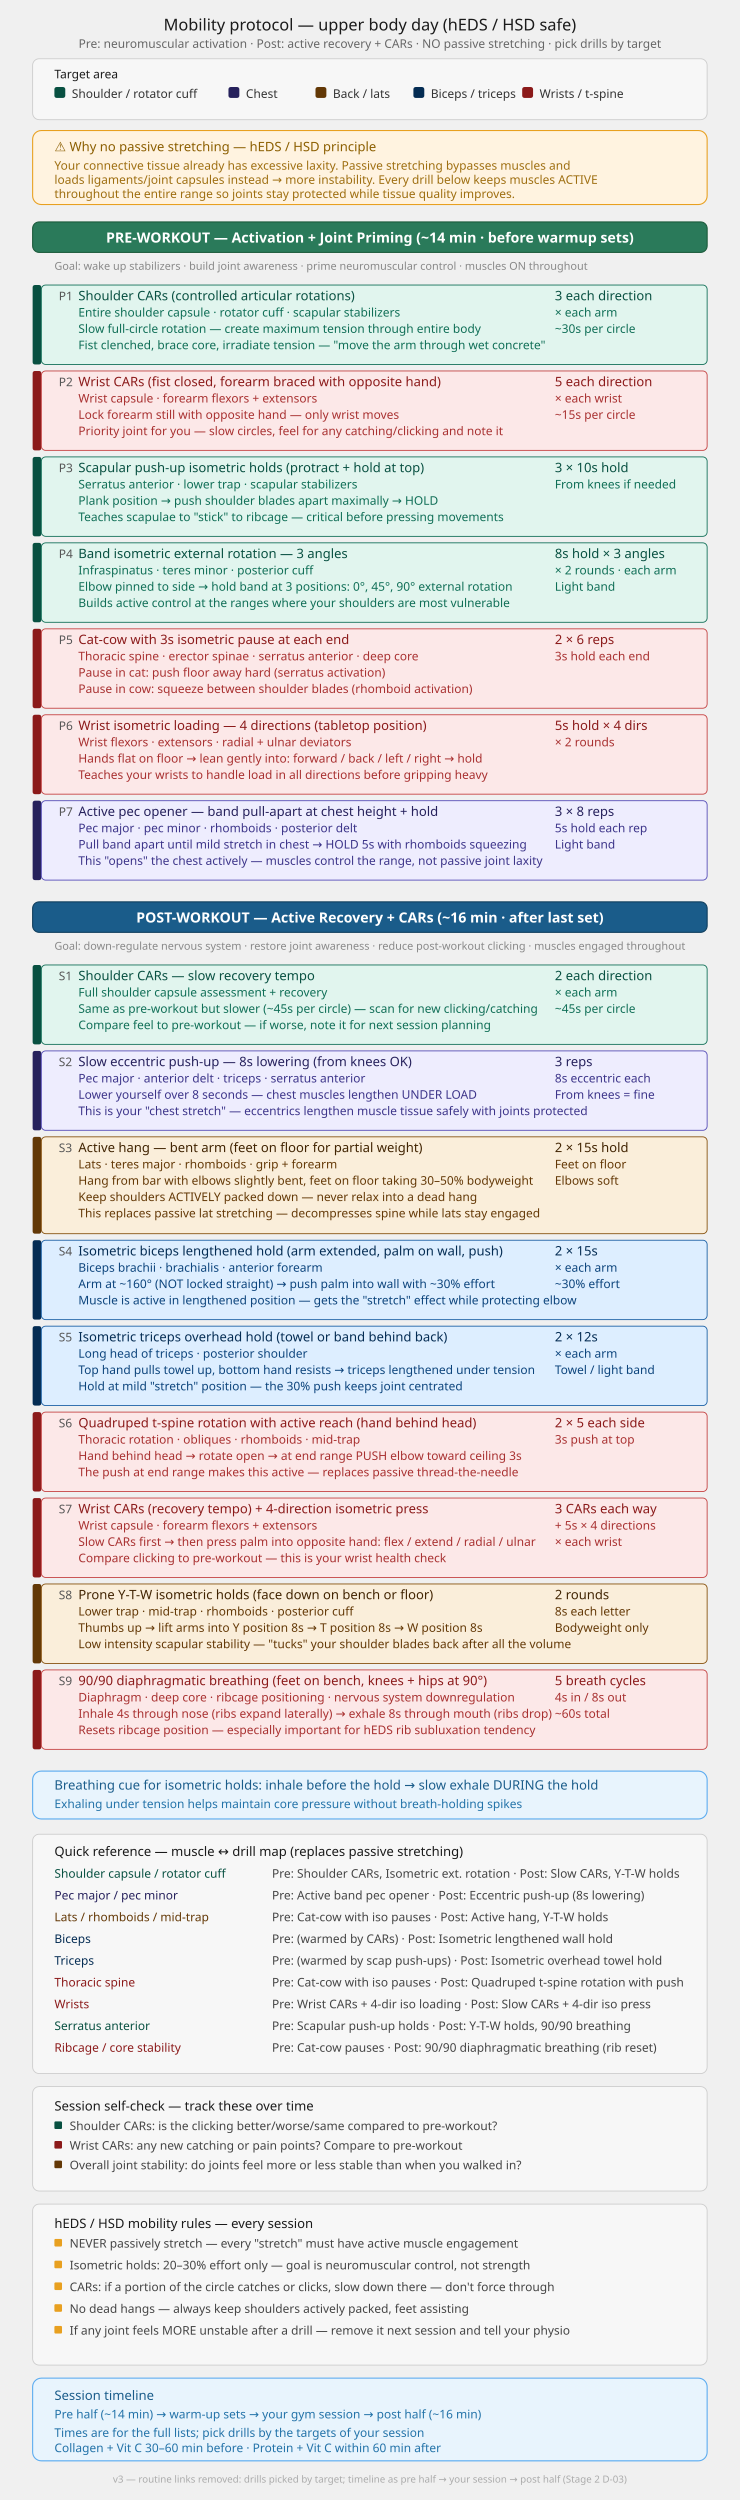
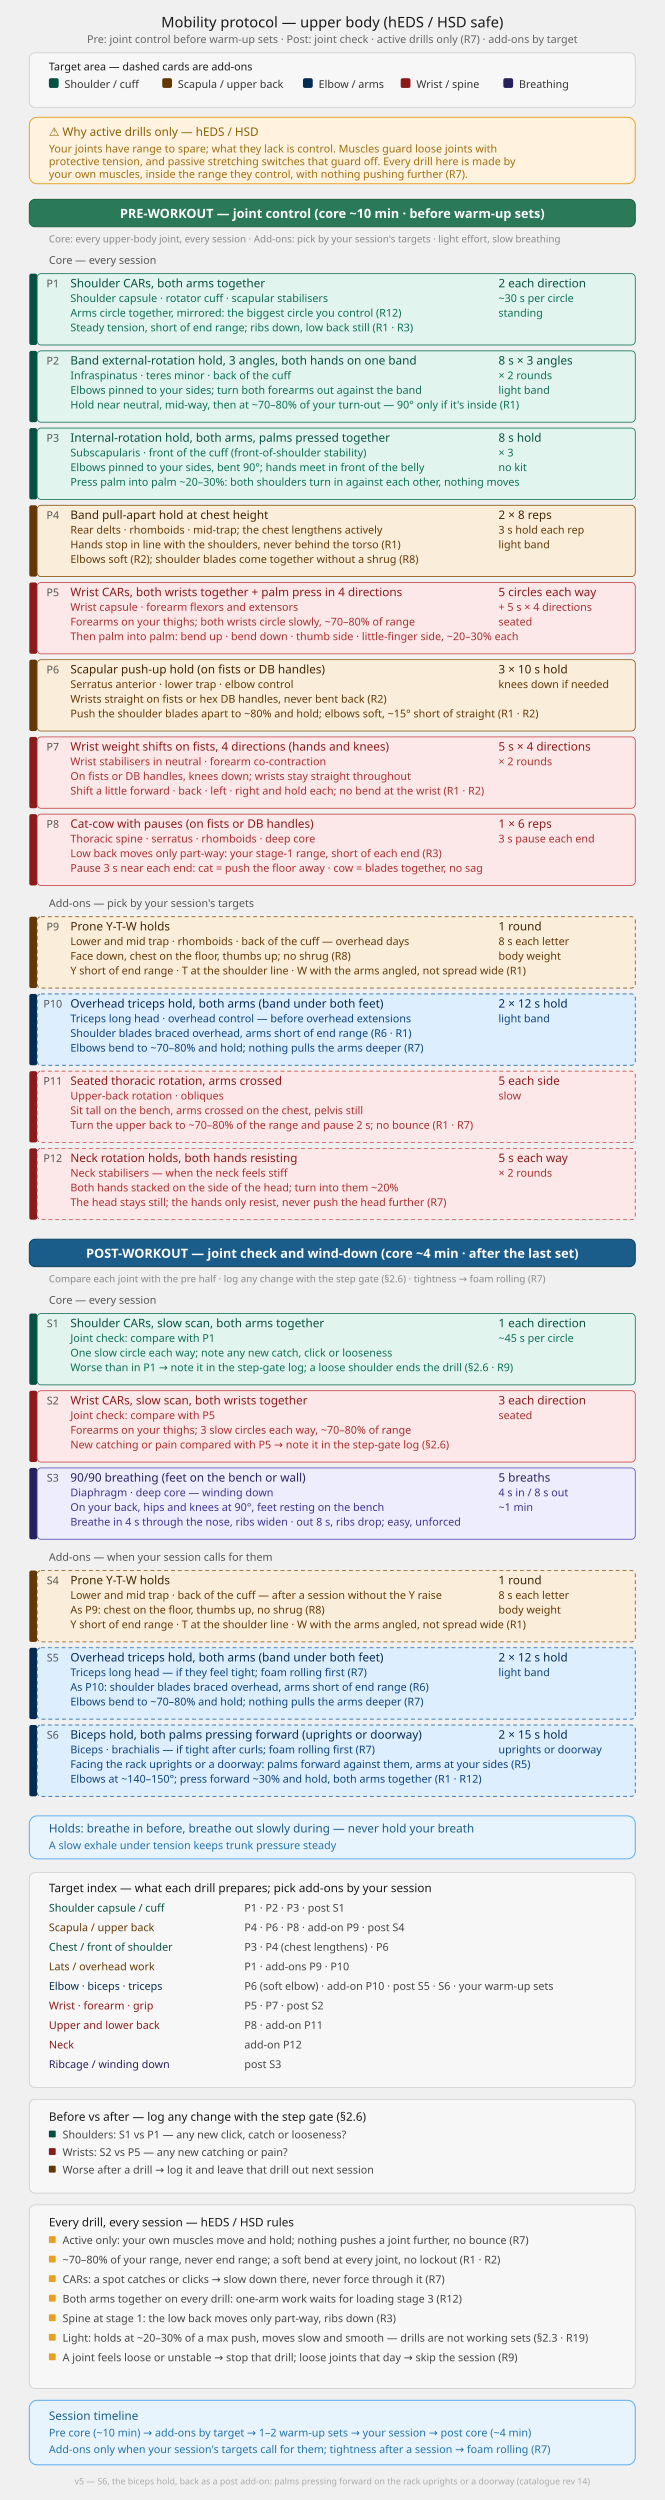
- <svg xmlns="http://www.w3.org/2000/svg" width="100%" viewBox="0 0 680 2298" style="font-family: sans-serif;">
-   <text font-size="15" font-weight="500" fill="#1a1a1a" x="340" y="28" text-anchor="middle">Mobility protocol — upper body day (hEDS / HSD safe)</text>
-   <text font-size="11" fill="#666" x="340" y="44" text-anchor="middle">Pre: neuromuscular activation · Post: active recovery + CARs · NO passive stretching · pick drills by target</text>
+ <svg xmlns="http://www.w3.org/2000/svg" width="100%" viewBox="0 0 680 2558" style="font-family: sans-serif;">
+   <text font-size="15" font-weight="500" fill="#1a1a1a" x="340" y="28" text-anchor="middle">Mobility protocol — upper body (hEDS / HSD safe)</text>
+   <text font-size="11" fill="#666" x="340" y="44" text-anchor="middle">Pre: joint control before warm-up sets · Post: joint check · active drills only (R7) · add-ons by target</text>
  <rect x="30" y="54" width="620" height="56" rx="6" fill="#f7f7f7" stroke="#ccc" stroke-width="0.8" />
-   <text font-size="11" font-weight="500" fill="#1a1a1a" x="50" y="72">Target area</text>
+   <text font-size="11" font-weight="500" fill="#1a1a1a" x="50" y="72">Target area — dashed cards are add-ons</text>
  <rect x="50" y="80" width="10" height="10" rx="2" fill="#085041" />
-   <text font-size="11" fill="#333" x="66" y="90">Shoulder / rotator cuff</text>
-   <rect x="210" y="80" width="10" height="10" rx="2" fill="#26215c" />
-   <text font-size="11" fill="#333" x="226" y="90">Chest</text>
-   <rect x="290" y="80" width="10" height="10" rx="2" fill="#633806" />
-   <text font-size="11" fill="#333" x="306" y="90">Back / lats</text>
-   <rect x="380" y="80" width="10" height="10" rx="2" fill="#042c53" />
-   <text font-size="11" fill="#333" x="396" y="90">Biceps / triceps</text>
-   <rect x="480" y="80" width="10" height="10" rx="2" fill="#8b1a1a" />
-   <text font-size="11" fill="#333" x="496" y="90">Wrists / t-spine</text>
+   <text font-size="11" fill="#333" x="66" y="90">Shoulder / cuff</text>
+   <rect x="166" y="80" width="10" height="10" rx="2" fill="#633806" />
+   <text font-size="11" fill="#333" x="182" y="90">Scapula / upper back</text>
+   <rect x="310" y="80" width="10" height="10" rx="2" fill="#042c53" />
+   <text font-size="11" fill="#333" x="326" y="90">Elbow / arms</text>
+   <rect x="410" y="80" width="10" height="10" rx="2" fill="#8b1a1a" />
+   <text font-size="11" fill="#333" x="426" y="90">Wrist / spine</text>
+   <rect x="515" y="80" width="10" height="10" rx="2" fill="#26215c" />
+   <text font-size="11" fill="#333" x="531" y="90">Breathing</text>
  <rect x="30" y="120" width="620" height="68" rx="8" fill="#fff3e0" stroke="#e8a020" stroke-width="1" />
-   <text font-size="12" font-weight="500" fill="#8b5e00" x="50" y="139">⚠ Why no passive stretching — hEDS / HSD principle</text>
-   <text font-size="11" fill="#9e6e10" x="50" y="156">Your connective tissue already has excessive laxity. Passive stretching bypasses muscles and</text>
-   <text font-size="11" fill="#9e6e10" x="50" y="169">loads ligaments/joint capsules instead → more instability. Every drill below keeps muscles ACTIVE</text>
-   <text font-size="11" fill="#9e6e10" x="50" y="182">throughout the entire range so joints stay protected while tissue quality improves.</text>
+   <text font-size="12" font-weight="500" fill="#8b5e00" x="50" y="139">⚠ Why active drills only — hEDS / HSD</text>
+   <text font-size="11" fill="#9e6e10" x="50" y="156">Your joints have range to spare; what they lack is control. Muscles guard loose joints with</text>
+   <text font-size="11" fill="#9e6e10" x="50" y="169">protective tension, and passive stretching switches that guard off. Every drill here is made by</text>
+   <text font-size="11" fill="#9e6e10" x="50" y="182">your own muscles, inside the range they control, with nothing pushing further (R7).</text>
  <rect x="30" y="204" width="620" height="28" rx="6" fill="#2a7a5a" stroke="#1a5a3a" stroke-width="1" />
-   <text font-size="13" font-weight="600" fill="#ffffff" x="340" y="223" text-anchor="middle">PRE-WORKOUT — Activation + Joint Priming  (~14 min · before warmup sets)</text>
-   <text font-size="10" fill="#888" x="50" y="248">Goal: wake up stabilizers · build joint awareness · prime neuromuscular control · muscles ON throughout</text>
-   <rect x="30" y="262" width="8" height="73" rx="2" fill="#085041" />
-   <rect x="38" y="262" width="612" height="73" rx="4" fill="#e1f5ee" stroke="#0f6e56" stroke-width="0.8" />
-   <text font-size="11" font-weight="500" fill="#555" x="54" y="276">P1</text>
-   <text font-size="12" font-weight="500" fill="#085041" x="72" y="276">Shoulder CARs (controlled articular rotations)</text>
-   <text font-size="11" fill="#0f6e56" x="72" y="291">Entire shoulder capsule · rotator cuff · scapular stabilizers</text>
-   <text font-size="11" fill="#0f6e56" x="72" y="306">Slow full-circle rotation — create maximum tension through entire body</text>
-   <text font-size="11" fill="#0f6e56" x="72" y="321">Fist clenched, brace core, irradiate tension — "move the arm through wet concrete"</text>
-   <text font-size="12" font-weight="500" fill="#085041" x="510" y="276">3 each direction</text>
-   <text font-size="11" fill="#0f6e56" x="510" y="291">× each arm</text>
-   <text font-size="11" fill="#0f6e56" x="510" y="306">~30s per circle</text>
-   <rect x="30" y="341" width="8" height="73" rx="2" fill="#8b1a1a" />
-   <rect x="38" y="341" width="612" height="73" rx="4" fill="#fce8e8" stroke="#c44040" stroke-width="0.8" />
-   <text font-size="11" font-weight="500" fill="#555" x="54" y="355">P2</text>
-   <text font-size="12" font-weight="500" fill="#8b1a1a" x="72" y="355">Wrist CARs (fist closed, forearm braced with opposite hand)</text>
-   <text font-size="11" fill="#a83030" x="72" y="370">Wrist capsule · forearm flexors + extensors</text>
-   <text font-size="11" fill="#a83030" x="72" y="385">Lock forearm still with opposite hand — only wrist moves</text>
-   <text font-size="11" fill="#a83030" x="72" y="400">Priority joint for you — slow circles, feel for any catching/clicking and note it</text>
-   <text font-size="12" font-weight="500" fill="#8b1a1a" x="510" y="355">5 each direction</text>
-   <text font-size="11" fill="#a83030" x="510" y="370">× each wrist</text>
-   <text font-size="11" fill="#a83030" x="510" y="385">~15s per circle</text>
-   <rect x="30" y="420" width="8" height="73" rx="2" fill="#085041" />
-   <rect x="38" y="420" width="612" height="73" rx="4" fill="#e1f5ee" stroke="#0f6e56" stroke-width="0.8" />
-   <text font-size="11" font-weight="500" fill="#555" x="54" y="434">P3</text>
-   <text font-size="12" font-weight="500" fill="#085041" x="72" y="434">Scapular push-up isometric holds (protract + hold at top)</text>
-   <text font-size="11" fill="#0f6e56" x="72" y="449">Serratus anterior · lower trap · scapular stabilizers</text>
-   <text font-size="11" fill="#0f6e56" x="72" y="464">Plank position → push shoulder blades apart maximally → HOLD</text>
-   <text font-size="11" fill="#0f6e56" x="72" y="479">Teaches scapulae to "stick" to ribcage — critical before pressing movements</text>
-   <text font-size="12" font-weight="500" fill="#085041" x="510" y="434">3 × 10s hold</text>
-   <text font-size="11" fill="#0f6e56" x="510" y="449">From knees if needed</text>
-   <rect x="30" y="499" width="8" height="73" rx="2" fill="#085041" />
-   <rect x="38" y="499" width="612" height="73" rx="4" fill="#e1f5ee" stroke="#0f6e56" stroke-width="0.8" />
-   <text font-size="11" font-weight="500" fill="#555" x="54" y="513">P4</text>
-   <text font-size="12" font-weight="500" fill="#085041" x="72" y="513">Band isometric external rotation — 3 angles</text>
-   <text font-size="11" fill="#0f6e56" x="72" y="528">Infraspinatus · teres minor · posterior cuff</text>
-   <text font-size="11" fill="#0f6e56" x="72" y="543">Elbow pinned to side → hold band at 3 positions: 0°, 45°, 90° external rotation</text>
-   <text font-size="11" fill="#0f6e56" x="72" y="558">Builds active control at the ranges where your shoulders are most vulnerable</text>
-   <text font-size="12" font-weight="500" fill="#085041" x="510" y="513">8s hold × 3 angles</text>
-   <text font-size="11" fill="#0f6e56" x="510" y="528">× 2 rounds · each arm</text>
-   <text font-size="11" fill="#0f6e56" x="510" y="543">Light band</text>
-   <rect x="30" y="578" width="8" height="73" rx="2" fill="#8b1a1a" />
-   <rect x="38" y="578" width="612" height="73" rx="4" fill="#fce8e8" stroke="#c44040" stroke-width="0.8" />
-   <text font-size="11" font-weight="500" fill="#555" x="54" y="592">P5</text>
-   <text font-size="12" font-weight="500" fill="#8b1a1a" x="72" y="592">Cat-cow with 3s isometric pause at each end</text>
-   <text font-size="11" fill="#a83030" x="72" y="607">Thoracic spine · erector spinae · serratus anterior · deep core</text>
-   <text font-size="11" fill="#a83030" x="72" y="622">Pause in cat: push floor away hard (serratus activation)</text>
-   <text font-size="11" fill="#a83030" x="72" y="637">Pause in cow: squeeze between shoulder blades (rhomboid activation)</text>
-   <text font-size="12" font-weight="500" fill="#8b1a1a" x="510" y="592">2 × 6 reps</text>
-   <text font-size="11" fill="#a83030" x="510" y="607">3s hold each end</text>
-   <rect x="30" y="657" width="8" height="73" rx="2" fill="#8b1a1a" />
-   <rect x="38" y="657" width="612" height="73" rx="4" fill="#fce8e8" stroke="#c44040" stroke-width="0.8" />
-   <text font-size="11" font-weight="500" fill="#555" x="54" y="671">P6</text>
-   <text font-size="12" font-weight="500" fill="#8b1a1a" x="72" y="671">Wrist isometric loading — 4 directions (tabletop position)</text>
-   <text font-size="11" fill="#a83030" x="72" y="686">Wrist flexors · extensors · radial + ulnar deviators</text>
-   <text font-size="11" fill="#a83030" x="72" y="701">Hands flat on floor → lean gently into: forward / back / left / right → hold</text>
-   <text font-size="11" fill="#a83030" x="72" y="716">Teaches your wrists to handle load in all directions before gripping heavy</text>
-   <text font-size="12" font-weight="500" fill="#8b1a1a" x="510" y="671">5s hold × 4 dirs</text>
-   <text font-size="11" fill="#a83030" x="510" y="686">× 2 rounds</text>
-   <rect x="30" y="736" width="8" height="73" rx="2" fill="#26215c" />
-   <rect x="38" y="736" width="612" height="73" rx="4" fill="#eeedfe" stroke="#534ab7" stroke-width="0.8" />
-   <text font-size="11" font-weight="500" fill="#555" x="54" y="750">P7</text>
-   <text font-size="12" font-weight="500" fill="#26215c" x="72" y="750">Active pec opener — band pull-apart at chest height + hold</text>
-   <text font-size="11" fill="#3c3489" x="72" y="765">Pec major · pec minor · rhomboids · posterior delt</text>
-   <text font-size="11" fill="#3c3489" x="72" y="780">Pull band apart until mild stretch in chest → HOLD 5s with rhomboids squeezing</text>
-   <text font-size="11" fill="#3c3489" x="72" y="795">This "opens" the chest actively — muscles control the range, not passive joint laxity</text>
-   <text font-size="12" font-weight="500" fill="#26215c" x="510" y="750">3 × 8 reps</text>
-   <text font-size="11" fill="#3c3489" x="510" y="765">5s hold each rep</text>
-   <text font-size="11" fill="#3c3489" x="510" y="780">Light band</text>
-   <rect x="30" y="829" width="620" height="28" rx="6" fill="#1a5c8a" stroke="#0e3d5c" stroke-width="1" />
-   <text font-size="13" font-weight="600" fill="#ffffff" x="340" y="848" text-anchor="middle">POST-WORKOUT — Active Recovery + CARs  (~16 min · after last set)</text>
-   <text font-size="10" fill="#888" x="50" y="873">Goal: down-regulate nervous system · restore joint awareness · reduce post-workout clicking · muscles engaged throughout</text>
-   <rect x="30" y="887" width="8" height="73" rx="2" fill="#085041" />
-   <rect x="38" y="887" width="612" height="73" rx="4" fill="#e1f5ee" stroke="#0f6e56" stroke-width="0.8" />
-   <text font-size="11" font-weight="500" fill="#555" x="54" y="901">S1</text>
-   <text font-size="12" font-weight="500" fill="#085041" x="72" y="901">Shoulder CARs — slow recovery tempo</text>
-   <text font-size="11" fill="#0f6e56" x="72" y="916">Full shoulder capsule assessment + recovery</text>
-   <text font-size="11" fill="#0f6e56" x="72" y="931">Same as pre-workout but slower (~45s per circle) — scan for new clicking/catching</text>
-   <text font-size="11" fill="#0f6e56" x="72" y="946">Compare feel to pre-workout — if worse, note it for next session planning</text>
-   <text font-size="12" font-weight="500" fill="#085041" x="510" y="901">2 each direction</text>
-   <text font-size="11" fill="#0f6e56" x="510" y="916">× each arm</text>
-   <text font-size="11" fill="#0f6e56" x="510" y="931">~45s per circle</text>
-   <rect x="30" y="966" width="8" height="73" rx="2" fill="#26215c" />
-   <rect x="38" y="966" width="612" height="73" rx="4" fill="#eeedfe" stroke="#534ab7" stroke-width="0.8" />
-   <text font-size="11" font-weight="500" fill="#555" x="54" y="980">S2</text>
-   <text font-size="12" font-weight="500" fill="#26215c" x="72" y="980">Slow eccentric push-up — 8s lowering (from knees OK)</text>
-   <text font-size="11" fill="#3c3489" x="72" y="995">Pec major · anterior delt · triceps · serratus anterior</text>
-   <text font-size="11" fill="#3c3489" x="72" y="1010">Lower yourself over 8 seconds — chest muscles lengthen UNDER LOAD</text>
-   <text font-size="11" fill="#3c3489" x="72" y="1025">This is your "chest stretch" — eccentrics lengthen muscle tissue safely with joints protected</text>
-   <text font-size="12" font-weight="500" fill="#26215c" x="510" y="980">3 reps</text>
-   <text font-size="11" fill="#3c3489" x="510" y="995">8s eccentric each</text>
-   <text font-size="11" fill="#3c3489" x="510" y="1010">From knees = fine</text>
-   <rect x="30" y="1045" width="8" height="89" rx="2" fill="#633806" />
-   <rect x="38" y="1045" width="612" height="89" rx="4" fill="#faeeda" stroke="#854f0b" stroke-width="0.8" />
-   <text font-size="11" font-weight="500" fill="#555" x="54" y="1059">S3</text>
-   <text font-size="12" font-weight="500" fill="#412402" x="72" y="1059">Active hang — bent arm (feet on floor for partial weight)</text>
-   <text font-size="11" fill="#633806" x="72" y="1074">Lats · teres major · rhomboids · grip + forearm</text>
-   <text font-size="11" fill="#633806" x="72" y="1089">Hang from bar with elbows slightly bent, feet on floor taking 30–50% bodyweight</text>
-   <text font-size="11" fill="#633806" x="72" y="1104">Keep shoulders ACTIVELY packed down — never relax into a dead hang</text>
-   <text font-size="11" fill="#633806" x="72" y="1119">This replaces passive lat stretching — decompresses spine while lats stay engaged</text>
-   <text font-size="12" font-weight="500" fill="#412402" x="510" y="1059">2 × 15s hold</text>
-   <text font-size="11" fill="#633806" x="510" y="1074">Feet on floor</text>
-   <text font-size="11" fill="#633806" x="510" y="1089">Elbows soft</text>
-   <rect x="30" y="1140" width="8" height="73" rx="2" fill="#042c53" />
-   <rect x="38" y="1140" width="612" height="73" rx="4" fill="#ddeeff" stroke="#185fa5" stroke-width="0.8" />
-   <text font-size="11" font-weight="500" fill="#555" x="54" y="1154">S4</text>
-   <text font-size="12" font-weight="500" fill="#042c53" x="72" y="1154">Isometric biceps lengthened hold (arm extended, palm on wall, push)</text>
-   <text font-size="11" fill="#0c447c" x="72" y="1169">Biceps brachii · brachialis · anterior forearm</text>
-   <text font-size="11" fill="#0c447c" x="72" y="1184">Arm at ~160° (NOT locked straight) → push palm into wall with ~30% effort</text>
-   <text font-size="11" fill="#0c447c" x="72" y="1199">Muscle is active in lengthened position — gets the "stretch" effect while protecting elbow</text>
-   <text font-size="12" font-weight="500" fill="#042c53" x="510" y="1154">2 × 15s</text>
-   <text font-size="11" fill="#0c447c" x="510" y="1169">× each arm</text>
-   <text font-size="11" fill="#0c447c" x="510" y="1184">~30% effort</text>
-   <rect x="30" y="1219" width="8" height="73" rx="2" fill="#042c53" />
-   <rect x="38" y="1219" width="612" height="73" rx="4" fill="#ddeeff" stroke="#185fa5" stroke-width="0.8" />
-   <text font-size="11" font-weight="500" fill="#555" x="54" y="1233">S5</text>
-   <text font-size="12" font-weight="500" fill="#042c53" x="72" y="1233">Isometric triceps overhead hold (towel or band behind back)</text>
-   <text font-size="11" fill="#0c447c" x="72" y="1248">Long head of triceps · posterior shoulder</text>
-   <text font-size="11" fill="#0c447c" x="72" y="1263">Top hand pulls towel up, bottom hand resists → triceps lengthened under tension</text>
-   <text font-size="11" fill="#0c447c" x="72" y="1278">Hold at mild "stretch" position — the 30% push keeps joint centrated</text>
-   <text font-size="12" font-weight="500" fill="#042c53" x="510" y="1233">2 × 12s</text>
-   <text font-size="11" fill="#0c447c" x="510" y="1248">× each arm</text>
-   <text font-size="11" fill="#0c447c" x="510" y="1263">Towel / light band</text>
-   <rect x="30" y="1298" width="8" height="73" rx="2" fill="#8b1a1a" />
-   <rect x="38" y="1298" width="612" height="73" rx="4" fill="#fce8e8" stroke="#c44040" stroke-width="0.8" />
-   <text font-size="11" font-weight="500" fill="#555" x="54" y="1312">S6</text>
-   <text font-size="12" font-weight="500" fill="#8b1a1a" x="72" y="1312">Quadruped t-spine rotation with active reach (hand behind head)</text>
-   <text font-size="11" fill="#a83030" x="72" y="1327">Thoracic rotation · obliques · rhomboids · mid-trap</text>
-   <text font-size="11" fill="#a83030" x="72" y="1342">Hand behind head → rotate open → at end range PUSH elbow toward ceiling 3s</text>
-   <text font-size="11" fill="#a83030" x="72" y="1357">The push at end range makes this active — replaces passive thread-the-needle</text>
-   <text font-size="12" font-weight="500" fill="#8b1a1a" x="510" y="1312">2 × 5 each side</text>
-   <text font-size="11" fill="#a83030" x="510" y="1327">3s push at top</text>
-   <rect x="30" y="1377" width="8" height="73" rx="2" fill="#8b1a1a" />
-   <rect x="38" y="1377" width="612" height="73" rx="4" fill="#fce8e8" stroke="#c44040" stroke-width="0.8" />
-   <text font-size="11" font-weight="500" fill="#555" x="54" y="1391">S7</text>
-   <text font-size="12" font-weight="500" fill="#8b1a1a" x="72" y="1391">Wrist CARs (recovery tempo) + 4-direction isometric press</text>
-   <text font-size="11" fill="#a83030" x="72" y="1406">Wrist capsule · forearm flexors + extensors</text>
-   <text font-size="11" fill="#a83030" x="72" y="1421">Slow CARs first → then press palm into opposite hand: flex / extend / radial / ulnar</text>
-   <text font-size="11" fill="#a83030" x="72" y="1436">Compare clicking to pre-workout — this is your wrist health check</text>
-   <text font-size="12" font-weight="500" fill="#8b1a1a" x="510" y="1391">3 CARs each way</text>
-   <text font-size="11" fill="#a83030" x="510" y="1406">+ 5s × 4 directions</text>
-   <text font-size="11" fill="#a83030" x="510" y="1421">× each wrist</text>
-   <rect x="30" y="1456" width="8" height="73" rx="2" fill="#633806" />
-   <rect x="38" y="1456" width="612" height="73" rx="4" fill="#faeeda" stroke="#854f0b" stroke-width="0.8" />
-   <text font-size="11" font-weight="500" fill="#555" x="54" y="1470">S8</text>
-   <text font-size="12" font-weight="500" fill="#412402" x="72" y="1470">Prone Y-T-W isometric holds (face down on bench or floor)</text>
-   <text font-size="11" fill="#633806" x="72" y="1485">Lower trap · mid-trap · rhomboids · posterior cuff</text>
-   <text font-size="11" fill="#633806" x="72" y="1500">Thumbs up → lift arms into Y position 8s → T position 8s → W position 8s</text>
-   <text font-size="11" fill="#633806" x="72" y="1515">Low intensity scapular stability — "tucks" your shoulder blades back after all the volume</text>
-   <text font-size="12" font-weight="500" fill="#412402" x="510" y="1470">2 rounds</text>
-   <text font-size="11" fill="#633806" x="510" y="1485">8s each letter</text>
-   <text font-size="11" fill="#633806" x="510" y="1500">Bodyweight only</text>
-   <rect x="30" y="1535" width="8" height="73" rx="2" fill="#8b1a1a" />
-   <rect x="38" y="1535" width="612" height="73" rx="4" fill="#fce8e8" stroke="#c44040" stroke-width="0.8" />
-   <text font-size="11" font-weight="500" fill="#555" x="54" y="1549">S9</text>
-   <text font-size="12" font-weight="500" fill="#8b1a1a" x="72" y="1549">90/90 diaphragmatic breathing (feet on bench, knees + hips at 90°)</text>
-   <text font-size="11" fill="#a83030" x="72" y="1564">Diaphragm · deep core · ribcage positioning · nervous system downregulation</text>
-   <text font-size="11" fill="#a83030" x="72" y="1579">Inhale 4s through nose (ribs expand laterally) → exhale 8s through mouth (ribs drop)</text>
-   <text font-size="11" fill="#a83030" x="72" y="1594">Resets ribcage position — especially important for hEDS rib subluxation tendency</text>
-   <text font-size="12" font-weight="500" fill="#8b1a1a" x="510" y="1549">5 breath cycles</text>
-   <text font-size="11" fill="#a83030" x="510" y="1564">4s in / 8s out</text>
-   <text font-size="11" fill="#a83030" x="510" y="1579">~60s total</text>
-   <rect x="30" y="1628" width="620" height="44" rx="8" fill="#e8f4fd" stroke="#5aabf0" stroke-width="1" />
-   <text font-size="12" font-weight="500" fill="#1a5c8a" x="50" y="1645">Breathing cue for isometric holds: inhale before the hold → slow exhale DURING the hold</text>
-   <text font-size="11" fill="#2272a8" x="50" y="1662">Exhaling under tension helps maintain core pressure without breath-holding spikes</text>
-   <rect x="30" y="1686" width="620" height="220" rx="6" fill="#f7f7f7" stroke="#ccc" stroke-width="0.8" />
-   <text font-size="12" font-weight="500" fill="#1a1a1a" x="50" y="1706">Quick reference — muscle ↔ drill map (replaces passive stretching)</text>
-   <text font-size="11" font-weight="500" fill="#085041" x="50" y="1726">Shoulder capsule / rotator cuff</text>
-   <text font-size="11" fill="#444" x="250" y="1726">Pre: Shoulder CARs, Isometric ext. rotation · Post: Slow CARs, Y-T-W holds</text>
-   <text font-size="11" font-weight="500" fill="#26215c" x="50" y="1746">Pec major / pec minor</text>
-   <text font-size="11" fill="#444" x="250" y="1746">Pre: Active band pec opener · Post: Eccentric push-up (8s lowering)</text>
-   <text font-size="11" font-weight="500" fill="#633806" x="50" y="1766">Lats / rhomboids / mid-trap</text>
-   <text font-size="11" fill="#444" x="250" y="1766">Pre: Cat-cow with iso pauses · Post: Active hang, Y-T-W holds</text>
-   <text font-size="11" font-weight="500" fill="#042c53" x="50" y="1786">Biceps</text>
-   <text font-size="11" fill="#444" x="250" y="1786">Pre: (warmed by CARs) · Post: Isometric lengthened wall hold</text>
-   <text font-size="11" font-weight="500" fill="#042c53" x="50" y="1806">Triceps</text>
-   <text font-size="11" fill="#444" x="250" y="1806">Pre: (warmed by scap push-ups) · Post: Isometric overhead towel hold</text>
-   <text font-size="11" font-weight="500" fill="#8b1a1a" x="50" y="1826">Thoracic spine</text>
-   <text font-size="11" fill="#444" x="250" y="1826">Pre: Cat-cow with iso pauses · Post: Quadruped t-spine rotation with push</text>
-   <text font-size="11" font-weight="500" fill="#8b1a1a" x="50" y="1846">Wrists</text>
-   <text font-size="11" fill="#444" x="250" y="1846">Pre: Wrist CARs + 4-dir iso loading · Post: Slow CARs + 4-dir iso press</text>
-   <text font-size="11" font-weight="500" fill="#085041" x="50" y="1866">Serratus anterior</text>
-   <text font-size="11" fill="#444" x="250" y="1866">Pre: Scapular push-up holds · Post: Y-T-W holds, 90/90 breathing</text>
-   <text font-size="11" font-weight="500" fill="#8b1a1a" x="50" y="1886">Ribcage / core stability</text>
-   <text font-size="11" fill="#444" x="250" y="1886">Pre: Cat-cow pauses · Post: 90/90 diaphragmatic breathing (rib reset)</text>
-   <rect x="30" y="1918" width="620" height="96" rx="6" fill="#f7f7f7" stroke="#ccc" stroke-width="0.8" />
-   <text font-size="12" font-weight="500" fill="#1a1a1a" x="50" y="1940">Session self-check — track these over time</text>
-   <rect x="50" y="1950" width="7" height="7" rx="1" fill="#085041" />
-   <text font-size="11" fill="#444" x="64" y="1958">Shoulder CARs: is the clicking better/worse/same compared to pre-workout?</text>
-   <rect x="50" y="1968" width="7" height="7" rx="1" fill="#8b1a1a" />
-   <text font-size="11" fill="#444" x="64" y="1976">Wrist CARs: any new catching or pain points? Compare to pre-workout</text>
-   <rect x="50" y="1986" width="7" height="7" rx="1" fill="#633806" />
-   <text font-size="11" fill="#444" x="64" y="1994">Overall joint stability: do joints feel more or less stable than when you walked in?</text>
-   <rect x="30" y="2026" width="620" height="148" rx="6" fill="#f7f7f7" stroke="#ccc" stroke-width="0.8" />
-   <text font-size="12" font-weight="500" fill="#1a1a1a" x="50" y="2048">hEDS / HSD mobility rules — every session</text>
-   <rect x="50" y="2058" width="7" height="7" rx="1" fill="#e8a020" />
-   <text font-size="11" fill="#444" x="64" y="2066">NEVER passively stretch — every "stretch" must have active muscle engagement</text>
-   <rect x="50" y="2078" width="7" height="7" rx="1" fill="#e8a020" />
-   <text font-size="11" fill="#444" x="64" y="2086">Isometric holds: 20–30% effort only — goal is neuromuscular control, not strength</text>
-   <rect x="50" y="2098" width="7" height="7" rx="1" fill="#e8a020" />
-   <text font-size="11" fill="#444" x="64" y="2106">CARs: if a portion of the circle catches or clicks, slow down there — don't force through</text>
-   <rect x="50" y="2118" width="7" height="7" rx="1" fill="#e8a020" />
-   <text font-size="11" fill="#444" x="64" y="2126">No dead hangs — always keep shoulders actively packed, feet assisting</text>
-   <rect x="50" y="2138" width="7" height="7" rx="1" fill="#e8a020" />
-   <text font-size="11" fill="#444" x="64" y="2146">If any joint feels MORE unstable after a drill — remove it next session and tell your physio</text>
-   <rect x="30" y="2186" width="620" height="76" rx="8" fill="#e8f4fd" stroke="#5aabf0" stroke-width="1" />
-   <text font-size="12" font-weight="500" fill="#1a5c8a" x="50" y="2206">Session timeline</text>
-   <text font-size="11" fill="#2272a8" x="50" y="2223">Pre half (~14 min) → warm-up sets → your gym session → post half (~16 min)</text>
-   <text font-size="11" fill="#2272a8" x="50" y="2240">Times are for the full lists; pick drills by the targets of your session</text>
-   <text font-size="11" fill="#2272a8" x="50" y="2254">Collagen + Vit C 30–60 min before · Protein + Vit C within 60 min after</text>
-   <text font-size="9" fill="#aaa" x="340" y="2282" text-anchor="middle">v3 — routine links removed: drills picked by target; timeline as pre half → your session → post half (Stage 2 D-03)</text>
+   <text font-size="13" font-weight="600" fill="#ffffff" x="340" y="223" text-anchor="middle">PRE-WORKOUT — joint control  (core ~10 min · before warm-up sets)</text>
+   <text font-size="10" fill="#888" x="50" y="248">Core: every upper-body joint, every session · Add-ons: pick by your session's targets · light effort, slow breathing</text>
+   <text font-size="11" font-weight="500" fill="#555" x="50" y="270">Core — every session</text>
+   <rect x="30" y="280" width="8" height="73" rx="2" fill="#085041" />
+   <rect x="38" y="280" width="612" height="73" rx="4" fill="#e1f5ee" stroke="#0f6e56" stroke-width="0.8" />
+   <text font-size="11" font-weight="500" fill="#555" x="54" y="294" text-anchor="middle">P1</text>
+   <text font-size="12" font-weight="500" fill="#085041" x="72" y="294">Shoulder CARs, both arms together</text>
+   <text font-size="11" fill="#0f6e56" x="72" y="309">Shoulder capsule · rotator cuff · scapular stabilisers</text>
+   <text font-size="11" fill="#0f6e56" x="72" y="324">Arms circle together, mirrored: the biggest circle you control (R12)</text>
+   <text font-size="11" fill="#0f6e56" x="72" y="339">Steady tension, short of end range; ribs down, low back still (R1 · R3)</text>
+   <text font-size="12" font-weight="500" fill="#085041" x="510" y="294">2 each direction</text>
+   <text font-size="11" fill="#0f6e56" x="510" y="309">~30 s per circle</text>
+   <text font-size="11" fill="#0f6e56" x="510" y="324">standing</text>
+   <rect x="30" y="359" width="8" height="73" rx="2" fill="#085041" />
+   <rect x="38" y="359" width="612" height="73" rx="4" fill="#e1f5ee" stroke="#0f6e56" stroke-width="0.8" />
+   <text font-size="11" font-weight="500" fill="#555" x="54" y="373" text-anchor="middle">P2</text>
+   <text font-size="12" font-weight="500" fill="#085041" x="72" y="373">Band external-rotation hold, 3 angles, both hands on one band</text>
+   <text font-size="11" fill="#0f6e56" x="72" y="388">Infraspinatus · teres minor · back of the cuff</text>
+   <text font-size="11" fill="#0f6e56" x="72" y="403">Elbows pinned to your sides; turn both forearms out against the band</text>
+   <text font-size="11" fill="#0f6e56" x="72" y="418">Hold near neutral, mid-way, then at ~70–80% of your turn-out — 90° only if it's inside (R1)</text>
+   <text font-size="12" font-weight="500" fill="#085041" x="510" y="373">8 s × 3 angles</text>
+   <text font-size="11" fill="#0f6e56" x="510" y="388">× 2 rounds</text>
+   <text font-size="11" fill="#0f6e56" x="510" y="403">light band</text>
+   <rect x="30" y="438" width="8" height="73" rx="2" fill="#085041" />
+   <rect x="38" y="438" width="612" height="73" rx="4" fill="#e1f5ee" stroke="#0f6e56" stroke-width="0.8" />
+   <text font-size="11" font-weight="500" fill="#555" x="54" y="452" text-anchor="middle">P3</text>
+   <text font-size="12" font-weight="500" fill="#085041" x="72" y="452">Internal-rotation hold, both arms, palms pressed together</text>
+   <text font-size="11" fill="#0f6e56" x="72" y="467">Subscapularis · front of the cuff (front-of-shoulder stability)</text>
+   <text font-size="11" fill="#0f6e56" x="72" y="482">Elbows pinned to your sides, bent 90°; hands meet in front of the belly</text>
+   <text font-size="11" fill="#0f6e56" x="72" y="497">Press palm into palm ~20–30%: both shoulders turn in against each other, nothing moves</text>
+   <text font-size="12" font-weight="500" fill="#085041" x="510" y="452">8 s hold</text>
+   <text font-size="11" fill="#0f6e56" x="510" y="467">× 3</text>
+   <text font-size="11" fill="#0f6e56" x="510" y="482">no kit</text>
+   <rect x="30" y="517" width="8" height="73" rx="2" fill="#633806" />
+   <rect x="38" y="517" width="612" height="73" rx="4" fill="#faeeda" stroke="#854f0b" stroke-width="0.8" />
+   <text font-size="11" font-weight="500" fill="#555" x="54" y="531" text-anchor="middle">P4</text>
+   <text font-size="12" font-weight="500" fill="#412402" x="72" y="531">Band pull-apart hold at chest height</text>
+   <text font-size="11" fill="#633806" x="72" y="546">Rear delts · rhomboids · mid-trap; the chest lengthens actively</text>
+   <text font-size="11" fill="#633806" x="72" y="561">Hands stop in line with the shoulders, never behind the torso (R1)</text>
+   <text font-size="11" fill="#633806" x="72" y="576">Elbows soft (R2); shoulder blades come together without a shrug (R8)</text>
+   <text font-size="12" font-weight="500" fill="#412402" x="510" y="531">2 × 8 reps</text>
+   <text font-size="11" fill="#633806" x="510" y="546">3 s hold each rep</text>
+   <text font-size="11" fill="#633806" x="510" y="561">light band</text>
+   <rect x="30" y="596" width="8" height="73" rx="2" fill="#8b1a1a" />
+   <rect x="38" y="596" width="612" height="73" rx="4" fill="#fce8e8" stroke="#c44040" stroke-width="0.8" />
+   <text font-size="11" font-weight="500" fill="#555" x="54" y="610" text-anchor="middle">P5</text>
+   <text font-size="12" font-weight="500" fill="#8b1a1a" x="72" y="610">Wrist CARs, both wrists together + palm press in 4 directions</text>
+   <text font-size="11" fill="#a83030" x="72" y="625">Wrist capsule · forearm flexors and extensors</text>
+   <text font-size="11" fill="#a83030" x="72" y="640">Forearms on your thighs; both wrists circle slowly, ~70–80% of range</text>
+   <text font-size="11" fill="#a83030" x="72" y="655">Then palm into palm: bend up · bend down · thumb side · little-finger side, ~20–30% each</text>
+   <text font-size="12" font-weight="500" fill="#8b1a1a" x="510" y="610">5 circles each way</text>
+   <text font-size="11" fill="#a83030" x="510" y="625">+ 5 s × 4 directions</text>
+   <text font-size="11" fill="#a83030" x="510" y="640">seated</text>
+   <rect x="30" y="675" width="8" height="73" rx="2" fill="#633806" />
+   <rect x="38" y="675" width="612" height="73" rx="4" fill="#faeeda" stroke="#854f0b" stroke-width="0.8" />
+   <text font-size="11" font-weight="500" fill="#555" x="54" y="689" text-anchor="middle">P6</text>
+   <text font-size="12" font-weight="500" fill="#412402" x="72" y="689">Scapular push-up hold (on fists or DB handles)</text>
+   <text font-size="11" fill="#633806" x="72" y="704">Serratus anterior · lower trap · elbow control</text>
+   <text font-size="11" fill="#633806" x="72" y="719">Wrists straight on fists or hex DB handles, never bent back (R2)</text>
+   <text font-size="11" fill="#633806" x="72" y="734">Push the shoulder blades apart to ~80% and hold; elbows soft, ~15° short of straight (R1 · R2)</text>
+   <text font-size="12" font-weight="500" fill="#412402" x="510" y="689">3 × 10 s hold</text>
+   <text font-size="11" fill="#633806" x="510" y="704">knees down if needed</text>
+   <rect x="30" y="754" width="8" height="73" rx="2" fill="#8b1a1a" />
+   <rect x="38" y="754" width="612" height="73" rx="4" fill="#fce8e8" stroke="#c44040" stroke-width="0.8" />
+   <text font-size="11" font-weight="500" fill="#555" x="54" y="768" text-anchor="middle">P7</text>
+   <text font-size="12" font-weight="500" fill="#8b1a1a" x="72" y="768">Wrist weight shifts on fists, 4 directions (hands and knees)</text>
+   <text font-size="11" fill="#a83030" x="72" y="783">Wrist stabilisers in neutral · forearm co-contraction</text>
+   <text font-size="11" fill="#a83030" x="72" y="798">On fists or DB handles, knees down; wrists stay straight throughout</text>
+   <text font-size="11" fill="#a83030" x="72" y="813">Shift a little forward · back · left · right and hold each; no bend at the wrist (R1 · R2)</text>
+   <text font-size="12" font-weight="500" fill="#8b1a1a" x="510" y="768">5 s × 4 directions</text>
+   <text font-size="11" fill="#a83030" x="510" y="783">× 2 rounds</text>
+   <rect x="30" y="833" width="8" height="73" rx="2" fill="#8b1a1a" />
+   <rect x="38" y="833" width="612" height="73" rx="4" fill="#fce8e8" stroke="#c44040" stroke-width="0.8" />
+   <text font-size="11" font-weight="500" fill="#555" x="54" y="847" text-anchor="middle">P8</text>
+   <text font-size="12" font-weight="500" fill="#8b1a1a" x="72" y="847">Cat-cow with pauses (on fists or DB handles)</text>
+   <text font-size="11" fill="#a83030" x="72" y="862">Thoracic spine · serratus · rhomboids · deep core</text>
+   <text font-size="11" fill="#a83030" x="72" y="877">Low back moves only part-way: your stage-1 range, short of each end (R3)</text>
+   <text font-size="11" fill="#a83030" x="72" y="892">Pause 3 s near each end: cat = push the floor away · cow = blades together, no sag</text>
+   <text font-size="12" font-weight="500" fill="#8b1a1a" x="510" y="847">1 × 6 reps</text>
+   <text font-size="11" fill="#a83030" x="510" y="862">3 s pause each end</text>
+   <text font-size="11" font-weight="500" fill="#555" x="50" y="928">Add-ons — pick by your session's targets</text>
+   <rect x="30" y="938" width="8" height="73" rx="2" fill="#633806" />
+   <rect x="38" y="938" width="612" height="73" rx="4" fill="#faeeda" stroke="#854f0b" stroke-width="0.8" stroke-dasharray="4 3" />
+   <text font-size="11" font-weight="500" fill="#555" x="54" y="952" text-anchor="middle">P9</text>
+   <text font-size="12" font-weight="500" fill="#412402" x="72" y="952">Prone Y-T-W holds</text>
+   <text font-size="11" fill="#633806" x="72" y="967">Lower and mid trap · rhomboids · back of the cuff — overhead days</text>
+   <text font-size="11" fill="#633806" x="72" y="982">Face down, chest on the floor, thumbs up; no shrug (R8)</text>
+   <text font-size="11" fill="#633806" x="72" y="997">Y short of end range · T at the shoulder line · W with the arms angled, not spread wide (R1)</text>
+   <text font-size="12" font-weight="500" fill="#412402" x="510" y="952">1 round</text>
+   <text font-size="11" fill="#633806" x="510" y="967">8 s each letter</text>
+   <text font-size="11" fill="#633806" x="510" y="982">body weight</text>
+   <rect x="30" y="1017" width="8" height="73" rx="2" fill="#042c53" />
+   <rect x="38" y="1017" width="612" height="73" rx="4" fill="#ddeeff" stroke="#185fa5" stroke-width="0.8" stroke-dasharray="4 3" />
+   <text font-size="11" font-weight="500" fill="#555" x="54" y="1031" text-anchor="middle">P10</text>
+   <text font-size="12" font-weight="500" fill="#042c53" x="72" y="1031">Overhead triceps hold, both arms (band under both feet)</text>
+   <text font-size="11" fill="#0c447c" x="72" y="1046">Triceps long head · overhead control — before overhead extensions</text>
+   <text font-size="11" fill="#0c447c" x="72" y="1061">Shoulder blades braced overhead, arms short of end range (R6 · R1)</text>
+   <text font-size="11" fill="#0c447c" x="72" y="1076">Elbows bend to ~70–80% and hold; nothing pulls the arms deeper (R7)</text>
+   <text font-size="12" font-weight="500" fill="#042c53" x="510" y="1031">2 × 12 s hold</text>
+   <text font-size="11" fill="#0c447c" x="510" y="1046">light band</text>
+   <rect x="30" y="1096" width="8" height="73" rx="2" fill="#8b1a1a" />
+   <rect x="38" y="1096" width="612" height="73" rx="4" fill="#fce8e8" stroke="#c44040" stroke-width="0.8" stroke-dasharray="4 3" />
+   <text font-size="11" font-weight="500" fill="#555" x="54" y="1110" text-anchor="middle">P11</text>
+   <text font-size="12" font-weight="500" fill="#8b1a1a" x="72" y="1110">Seated thoracic rotation, arms crossed</text>
+   <text font-size="11" fill="#a83030" x="72" y="1125">Upper-back rotation · obliques</text>
+   <text font-size="11" fill="#a83030" x="72" y="1140">Sit tall on the bench, arms crossed on the chest, pelvis still</text>
+   <text font-size="11" fill="#a83030" x="72" y="1155">Turn the upper back to ~70–80% of the range and pause 2 s; no bounce (R1 · R7)</text>
+   <text font-size="12" font-weight="500" fill="#8b1a1a" x="510" y="1110">5 each side</text>
+   <text font-size="11" fill="#a83030" x="510" y="1125">slow</text>
+   <rect x="30" y="1175" width="8" height="73" rx="2" fill="#8b1a1a" />
+   <rect x="38" y="1175" width="612" height="73" rx="4" fill="#fce8e8" stroke="#c44040" stroke-width="0.8" stroke-dasharray="4 3" />
+   <text font-size="11" font-weight="500" fill="#555" x="54" y="1189" text-anchor="middle">P12</text>
+   <text font-size="12" font-weight="500" fill="#8b1a1a" x="72" y="1189">Neck rotation holds, both hands resisting</text>
+   <text font-size="11" fill="#a83030" x="72" y="1204">Neck stabilisers — when the neck feels stiff</text>
+   <text font-size="11" fill="#a83030" x="72" y="1219">Both hands stacked on the side of the head; turn into them ~20%</text>
+   <text font-size="11" fill="#a83030" x="72" y="1234">The head stays still; the hands only resist, never push the head further (R7)</text>
+   <text font-size="12" font-weight="500" fill="#8b1a1a" x="510" y="1189">5 s each way</text>
+   <text font-size="11" fill="#a83030" x="510" y="1204">× 2 rounds</text>
+   <rect x="30" y="1268" width="620" height="28" rx="6" fill="#1a5c8a" stroke="#0e3d5c" stroke-width="1" />
+   <text font-size="13" font-weight="600" fill="#ffffff" x="340" y="1287" text-anchor="middle">POST-WORKOUT — joint check and wind-down  (core ~4 min · after the last set)</text>
+   <text font-size="10" fill="#888" x="50" y="1312">Compare each joint with the pre half · log any change with the step gate (§2.6) · tightness → foam rolling (R7)</text>
+   <text font-size="11" font-weight="500" fill="#555" x="50" y="1334">Core — every session</text>
+   <rect x="30" y="1344" width="8" height="73" rx="2" fill="#085041" />
+   <rect x="38" y="1344" width="612" height="73" rx="4" fill="#e1f5ee" stroke="#0f6e56" stroke-width="0.8" />
+   <text font-size="11" font-weight="500" fill="#555" x="54" y="1358" text-anchor="middle">S1</text>
+   <text font-size="12" font-weight="500" fill="#085041" x="72" y="1358">Shoulder CARs, slow scan, both arms together</text>
+   <text font-size="11" fill="#0f6e56" x="72" y="1373">Joint check: compare with P1</text>
+   <text font-size="11" fill="#0f6e56" x="72" y="1388">One slow circle each way; note any new catch, click or looseness</text>
+   <text font-size="11" fill="#0f6e56" x="72" y="1403">Worse than in P1 → note it in the step-gate log; a loose shoulder ends the drill (§2.6 · R9)</text>
+   <text font-size="12" font-weight="500" fill="#085041" x="510" y="1358">1 each direction</text>
+   <text font-size="11" fill="#0f6e56" x="510" y="1373">~45 s per circle</text>
+   <rect x="30" y="1423" width="8" height="73" rx="2" fill="#8b1a1a" />
+   <rect x="38" y="1423" width="612" height="73" rx="4" fill="#fce8e8" stroke="#c44040" stroke-width="0.8" />
+   <text font-size="11" font-weight="500" fill="#555" x="54" y="1437" text-anchor="middle">S2</text>
+   <text font-size="12" font-weight="500" fill="#8b1a1a" x="72" y="1437">Wrist CARs, slow scan, both wrists together</text>
+   <text font-size="11" fill="#a83030" x="72" y="1452">Joint check: compare with P5</text>
+   <text font-size="11" fill="#a83030" x="72" y="1467">Forearms on your thighs; 3 slow circles each way, ~70–80% of range</text>
+   <text font-size="11" fill="#a83030" x="72" y="1482">New catching or pain compared with P5 → note it in the step-gate log (§2.6)</text>
+   <text font-size="12" font-weight="500" fill="#8b1a1a" x="510" y="1437">3 each direction</text>
+   <text font-size="11" fill="#a83030" x="510" y="1452">seated</text>
+   <rect x="30" y="1502" width="8" height="73" rx="2" fill="#26215c" />
+   <rect x="38" y="1502" width="612" height="73" rx="4" fill="#eeedfe" stroke="#534ab7" stroke-width="0.8" />
+   <text font-size="11" font-weight="500" fill="#555" x="54" y="1516" text-anchor="middle">S3</text>
+   <text font-size="12" font-weight="500" fill="#26215c" x="72" y="1516">90/90 breathing (feet on the bench or wall)</text>
+   <text font-size="11" fill="#3c3489" x="72" y="1531">Diaphragm · deep core — winding down</text>
+   <text font-size="11" fill="#3c3489" x="72" y="1546">On your back, hips and knees at 90°, feet resting on the bench</text>
+   <text font-size="11" fill="#3c3489" x="72" y="1561">Breathe in 4 s through the nose, ribs widen · out 8 s, ribs drop; easy, unforced</text>
+   <text font-size="12" font-weight="500" fill="#26215c" x="510" y="1516">5 breaths</text>
+   <text font-size="11" fill="#3c3489" x="510" y="1531">4 s in / 8 s out</text>
+   <text font-size="11" fill="#3c3489" x="510" y="1546">~1 min</text>
+   <text font-size="11" font-weight="500" fill="#555" x="50" y="1597">Add-ons — when your session calls for them</text>
+   <rect x="30" y="1607" width="8" height="73" rx="2" fill="#633806" />
+   <rect x="38" y="1607" width="612" height="73" rx="4" fill="#faeeda" stroke="#854f0b" stroke-width="0.8" stroke-dasharray="4 3" />
+   <text font-size="11" font-weight="500" fill="#555" x="54" y="1621" text-anchor="middle">S4</text>
+   <text font-size="12" font-weight="500" fill="#412402" x="72" y="1621">Prone Y-T-W holds</text>
+   <text font-size="11" fill="#633806" x="72" y="1636">Lower and mid trap · back of the cuff — after a session without the Y raise</text>
+   <text font-size="11" fill="#633806" x="72" y="1651">As P9: chest on the floor, thumbs up, no shrug (R8)</text>
+   <text font-size="11" fill="#633806" x="72" y="1666">Y short of end range · T at the shoulder line · W with the arms angled, not spread wide (R1)</text>
+   <text font-size="12" font-weight="500" fill="#412402" x="510" y="1621">1 round</text>
+   <text font-size="11" fill="#633806" x="510" y="1636">8 s each letter</text>
+   <text font-size="11" fill="#633806" x="510" y="1651">body weight</text>
+   <rect x="30" y="1686" width="8" height="73" rx="2" fill="#042c53" />
+   <rect x="38" y="1686" width="612" height="73" rx="4" fill="#ddeeff" stroke="#185fa5" stroke-width="0.8" stroke-dasharray="4 3" />
+   <text font-size="11" font-weight="500" fill="#555" x="54" y="1700" text-anchor="middle">S5</text>
+   <text font-size="12" font-weight="500" fill="#042c53" x="72" y="1700">Overhead triceps hold, both arms (band under both feet)</text>
+   <text font-size="11" fill="#0c447c" x="72" y="1715">Triceps long head — if they feel tight; foam rolling first (R7)</text>
+   <text font-size="11" fill="#0c447c" x="72" y="1730">As P10: shoulder blades braced overhead, arms short of end range (R6)</text>
+   <text font-size="11" fill="#0c447c" x="72" y="1745">Elbows bend to ~70–80% and hold; nothing pulls the arms deeper (R7)</text>
+   <text font-size="12" font-weight="500" fill="#042c53" x="510" y="1700">2 × 12 s hold</text>
+   <text font-size="11" fill="#0c447c" x="510" y="1715">light band</text>
+   <rect x="30" y="1765" width="8" height="73" rx="2" fill="#042c53" />
+   <rect x="38" y="1765" width="612" height="73" rx="4" fill="#ddeeff" stroke="#185fa5" stroke-width="0.8" stroke-dasharray="4 3" />
+   <text font-size="11" font-weight="500" fill="#555" x="54" y="1779" text-anchor="middle">S6</text>
+   <text font-size="12" font-weight="500" fill="#042c53" x="72" y="1779">Biceps hold, both palms pressing forward (uprights or doorway)</text>
+   <text font-size="11" fill="#0c447c" x="72" y="1794">Biceps · brachialis — if tight after curls; foam rolling first (R7)</text>
+   <text font-size="11" fill="#0c447c" x="72" y="1809">Facing the rack uprights or a doorway: palms forward against them, arms at your sides (R5)</text>
+   <text font-size="11" fill="#0c447c" x="72" y="1824">Elbows at ~140–150°; press forward ~30% and hold, both arms together (R1 · R12)</text>
+   <text font-size="12" font-weight="500" fill="#042c53" x="510" y="1779">2 × 15 s hold</text>
+   <text font-size="11" fill="#0c447c" x="510" y="1794">uprights or doorway</text>
+   <rect x="30" y="1858" width="620" height="44" rx="8" fill="#e8f4fd" stroke="#5aabf0" stroke-width="1" />
+   <text font-size="12" font-weight="500" fill="#1a5c8a" x="50" y="1875">Holds: breathe in before, breathe out slowly during — never hold your breath</text>
+   <text font-size="11" fill="#2272a8" x="50" y="1892">A slow exhale under tension keeps trunk pressure steady</text>
+   <rect x="30" y="1916" width="620" height="220" rx="6" fill="#f7f7f7" stroke="#ccc" stroke-width="0.8" />
+   <text font-size="12" font-weight="500" fill="#1a1a1a" x="50" y="1936">Target index — what each drill prepares; pick add-ons by your session</text>
+   <text font-size="11" font-weight="500" fill="#085041" x="50" y="1956">Shoulder capsule / cuff</text>
+   <text font-size="11" fill="#444" x="250" y="1956">P1 · P2 · P3 · post S1</text>
+   <text font-size="11" font-weight="500" fill="#633806" x="50" y="1976">Scapula / upper back</text>
+   <text font-size="11" fill="#444" x="250" y="1976">P4 · P6 · P8 · add-on P9 · post S4</text>
+   <text font-size="11" font-weight="500" fill="#085041" x="50" y="1996">Chest / front of shoulder</text>
+   <text font-size="11" fill="#444" x="250" y="1996">P3 · P4 (chest lengthens) · P6</text>
+   <text font-size="11" font-weight="500" fill="#633806" x="50" y="2016">Lats / overhead work</text>
+   <text font-size="11" fill="#444" x="250" y="2016">P1 · add-ons P9 · P10</text>
+   <text font-size="11" font-weight="500" fill="#042c53" x="50" y="2036">Elbow · biceps · triceps</text>
+   <text font-size="11" fill="#444" x="250" y="2036">P6 (soft elbow) · add-on P10 · post S5 · S6 · your warm-up sets</text>
+   <text font-size="11" font-weight="500" fill="#8b1a1a" x="50" y="2056">Wrist · forearm · grip</text>
+   <text font-size="11" fill="#444" x="250" y="2056">P5 · P7 · post S2</text>
+   <text font-size="11" font-weight="500" fill="#8b1a1a" x="50" y="2076">Upper and lower back</text>
+   <text font-size="11" fill="#444" x="250" y="2076">P8 · add-on P11</text>
+   <text font-size="11" font-weight="500" fill="#8b1a1a" x="50" y="2096">Neck</text>
+   <text font-size="11" fill="#444" x="250" y="2096">add-on P12</text>
+   <text font-size="11" font-weight="500" fill="#26215c" x="50" y="2116">Ribcage / winding down</text>
+   <text font-size="11" fill="#444" x="250" y="2116">post S3</text>
+   <rect x="30" y="2148" width="620" height="96" rx="6" fill="#f7f7f7" stroke="#ccc" stroke-width="0.8" />
+   <text font-size="12" font-weight="500" fill="#1a1a1a" x="50" y="2170">Before vs after — log any change with the step gate (§2.6)</text>
+   <rect x="50" y="2180" width="7" height="7" rx="1" fill="#085041" />
+   <text font-size="11" fill="#444" x="64" y="2188">Shoulders: S1 vs P1 — any new click, catch or looseness?</text>
+   <rect x="50" y="2198" width="7" height="7" rx="1" fill="#8b1a1a" />
+   <text font-size="11" fill="#444" x="64" y="2206">Wrists: S2 vs P5 — any new catching or pain?</text>
+   <rect x="50" y="2216" width="7" height="7" rx="1" fill="#633806" />
+   <text font-size="11" fill="#444" x="64" y="2224">Worse after a drill → log it and leave that drill out next session</text>
+   <rect x="30" y="2256" width="620" height="188" rx="6" fill="#f7f7f7" stroke="#ccc" stroke-width="0.8" />
+   <text font-size="12" font-weight="500" fill="#1a1a1a" x="50" y="2278">Every drill, every session — hEDS / HSD rules</text>
+   <rect x="50" y="2288" width="7" height="7" rx="1" fill="#e8a020" />
+   <text font-size="11" fill="#444" x="64" y="2296">Active only: your own muscles move and hold; nothing pushes a joint further, no bounce (R7)</text>
+   <rect x="50" y="2308" width="7" height="7" rx="1" fill="#e8a020" />
+   <text font-size="11" fill="#444" x="64" y="2316">~70–80% of your range, never end range; a soft bend at every joint, no lockout (R1 · R2)</text>
+   <rect x="50" y="2328" width="7" height="7" rx="1" fill="#e8a020" />
+   <text font-size="11" fill="#444" x="64" y="2336">CARs: a spot catches or clicks → slow down there, never force through it (R7)</text>
+   <rect x="50" y="2348" width="7" height="7" rx="1" fill="#e8a020" />
+   <text font-size="11" fill="#444" x="64" y="2356">Both arms together on every drill: one-arm work waits for loading stage 3 (R12)</text>
+   <rect x="50" y="2368" width="7" height="7" rx="1" fill="#e8a020" />
+   <text font-size="11" fill="#444" x="64" y="2376">Spine at stage 1: the low back moves only part-way, ribs down (R3)</text>
+   <rect x="50" y="2388" width="7" height="7" rx="1" fill="#e8a020" />
+   <text font-size="11" fill="#444" x="64" y="2396">Light: holds at ~20–30% of a max push, moves slow and smooth — drills are not working sets (§2.3 · R19)</text>
+   <rect x="50" y="2408" width="7" height="7" rx="1" fill="#e8a020" />
+   <text font-size="11" fill="#444" x="64" y="2416">A joint feels loose or unstable → stop that drill; loose joints that day → skip the session (R9)</text>
+   <rect x="30" y="2456" width="620" height="66" rx="8" fill="#e8f4fd" stroke="#5aabf0" stroke-width="1" />
+   <text font-size="12" font-weight="500" fill="#1a5c8a" x="50" y="2476">Session timeline</text>
+   <text font-size="11" fill="#2272a8" x="50" y="2493">Pre core (~10 min) → add-ons by target → 1–2 warm-up sets → your session → post core (~4 min)</text>
+   <text font-size="11" fill="#2272a8" x="50" y="2510">Add-ons only when your session's targets call for them; tightness after a session → foam rolling (R7)</text>
+   <text font-size="9" fill="#aaa" x="340" y="2542" text-anchor="middle">v5 — S6, the biceps hold, back as a post add-on: palms pressing forward on the rack uprights or a doorway (catalogue rev 14)</text>
</svg>
